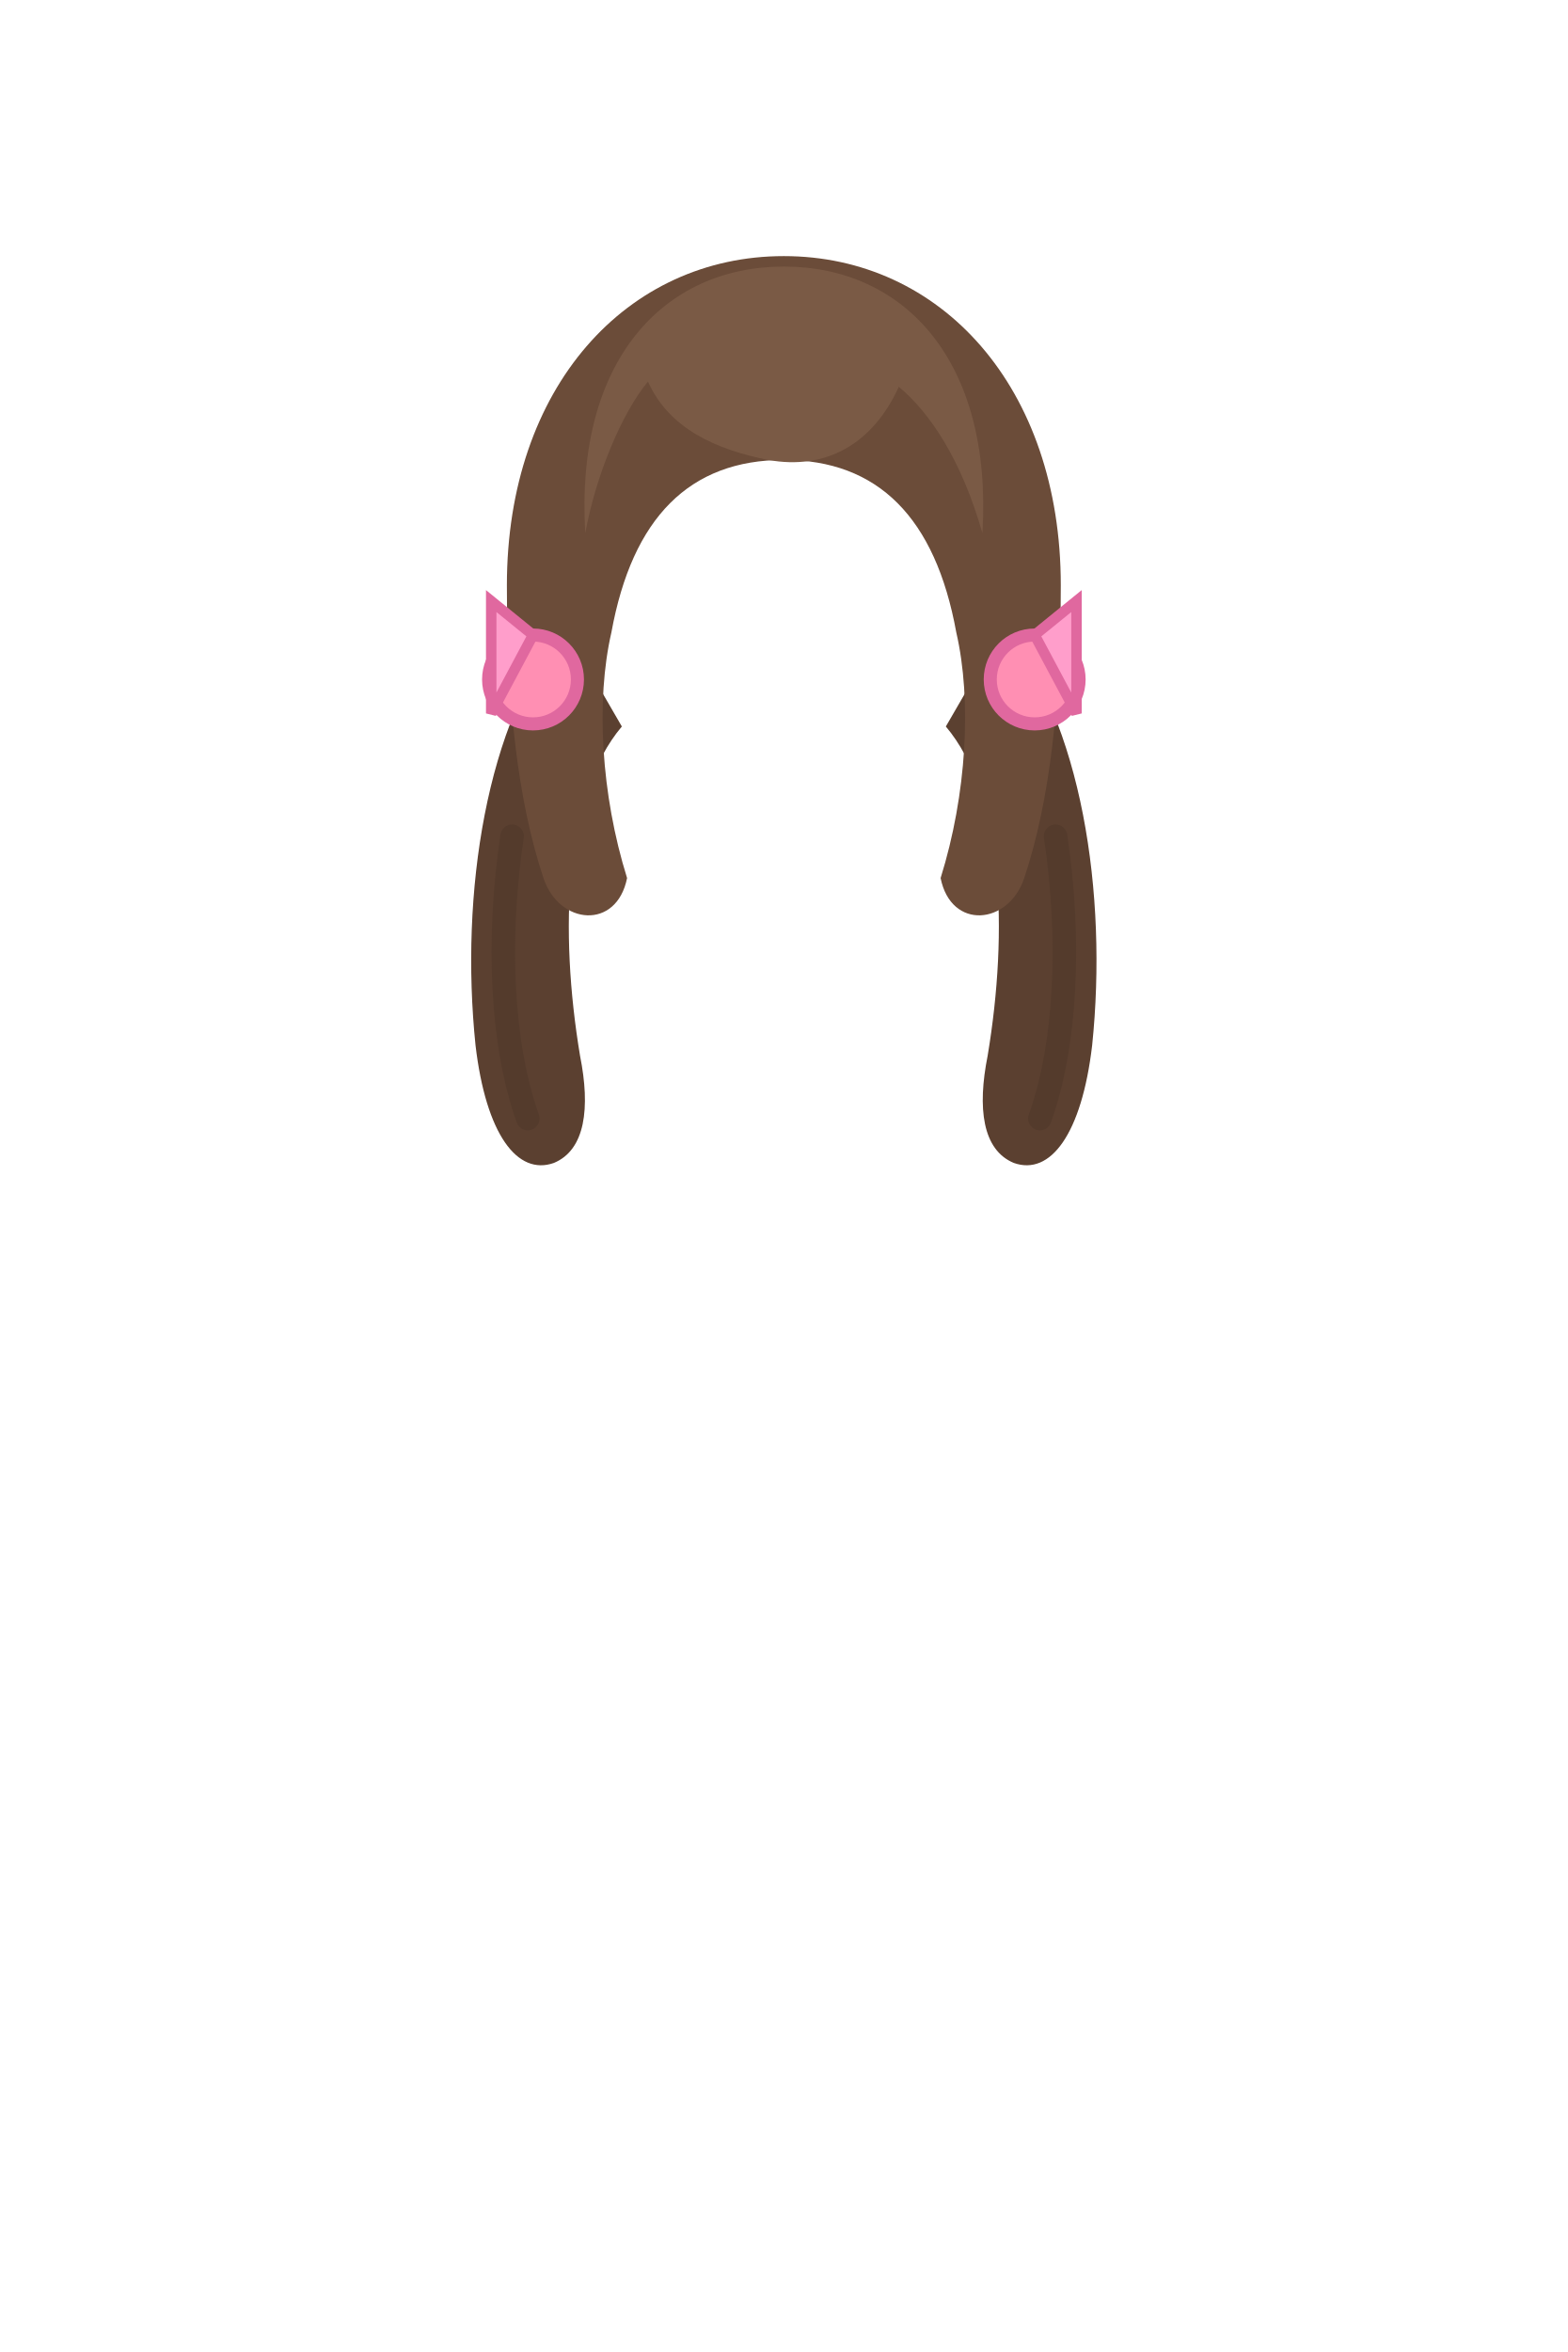
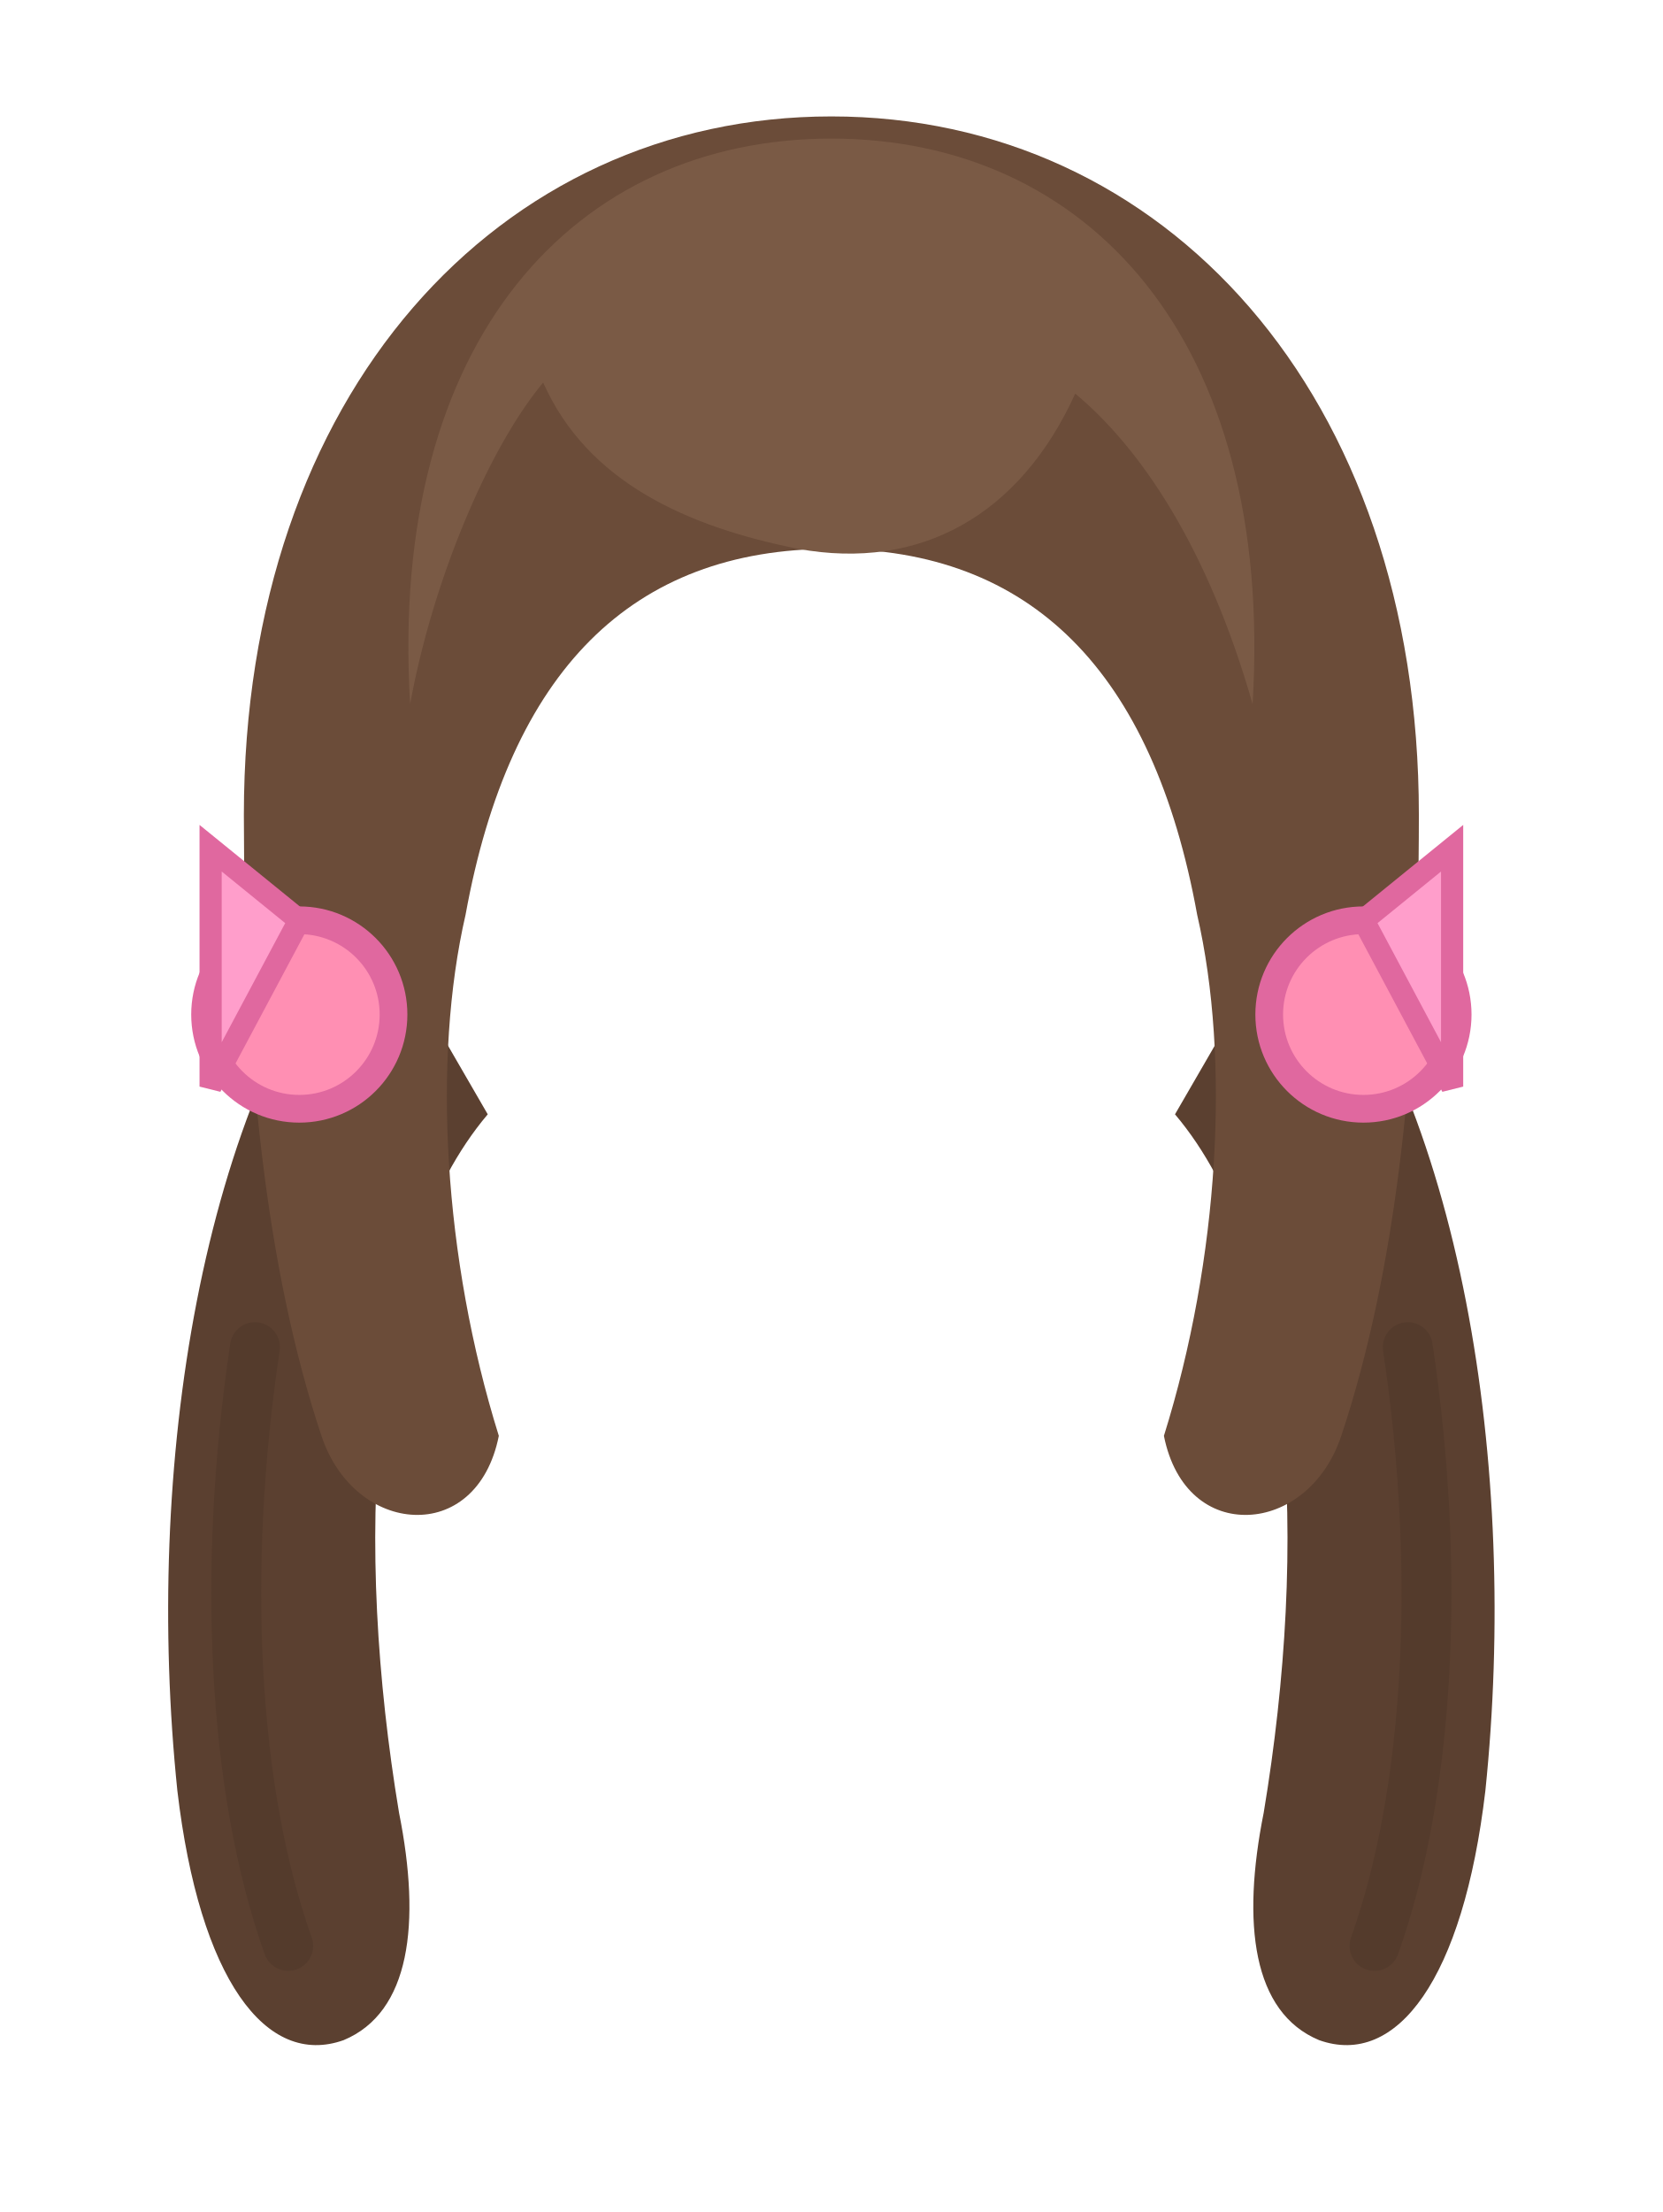
- <svg xmlns="http://www.w3.org/2000/svg" width="600" height="900" viewBox="0 0 600 900">
+ <svg xmlns="http://www.w3.org/2000/svg" width="300" height="399" viewBox="150 77 300 399">
  <path d="M216 240 C186 276 176 342 182 400 C186 434 198 450 212 445 C224 440 226 424 222 404 C214 356 216 304 238 278 Z" fill="#5b4030" />
  <path d="M384 240 C414 276 424 342 418 400 C414 434 402 450 388 445 C376 440 374 424 378 404 C386 356 384 304 362 278 Z" fill="#5b4030" />
  <path d="M196 320 C190 360 192 400 202 428" fill="none" stroke="#4b3527" stroke-width="9" stroke-linecap="round" opacity="0.45" />
  <path d="M404 320 C410 360 408 400 398 428" fill="none" stroke="#4b3527" stroke-width="9" stroke-linecap="round" opacity="0.45" />
  <path d="M300 98 C240 98 194 148 194 224 C194 268 198 306 208 336 C214 354 236 356 240 336 C230 304 228 268 234 242 C242 198 264 176 300 176 C336 176 358 198 366 242 C372 268 370 304 360 336 C364 356 386 354 392 336 C402 306 406 268 406 224 C406 148 360 98 300 98 Z" fill="#6b4c39" />
  <path d="M224 204 C220 138 254 102 300 102 C346 102 380 138 376 204 C368 176 356 158 344 148 C334 170 316 180 294 176 C274 172 256 164 248 146 C238 158 228 182 224 204 Z" fill="#7a5a45" />
  <circle cx="204" cy="260" r="17" fill="#ff8fb3" stroke="#e0689f" stroke-width="5" />
  <circle cx="396" cy="260" r="17" fill="#ff8fb3" stroke="#e0689f" stroke-width="5" />
  <path d="M204 243 L188 230 L188 273 Z" fill="#ff9ecb" stroke="#e0689f" stroke-width="4" />
  <path d="M396 243 L412 230 L412 273 Z" fill="#ff9ecb" stroke="#e0689f" stroke-width="4" />
</svg>
